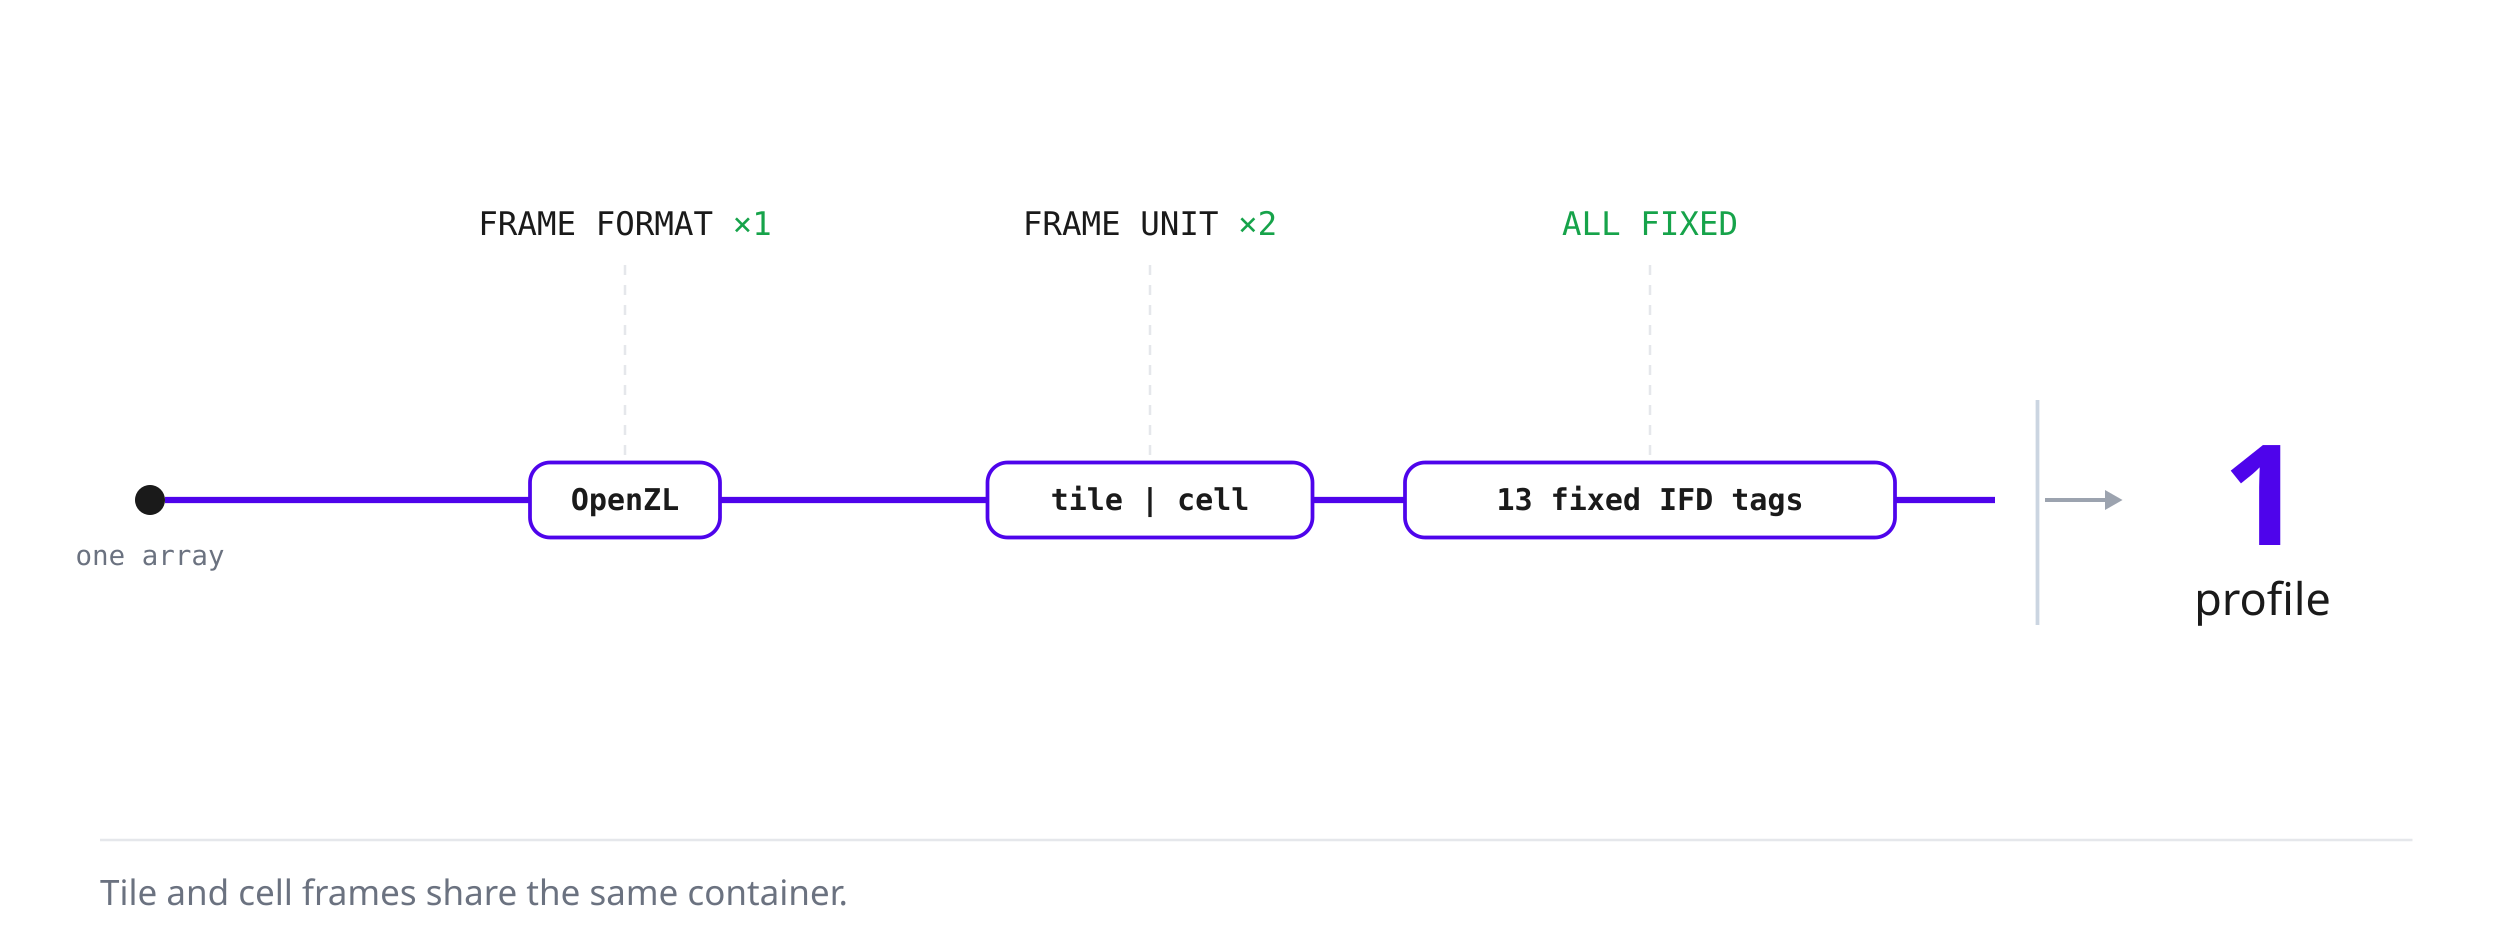
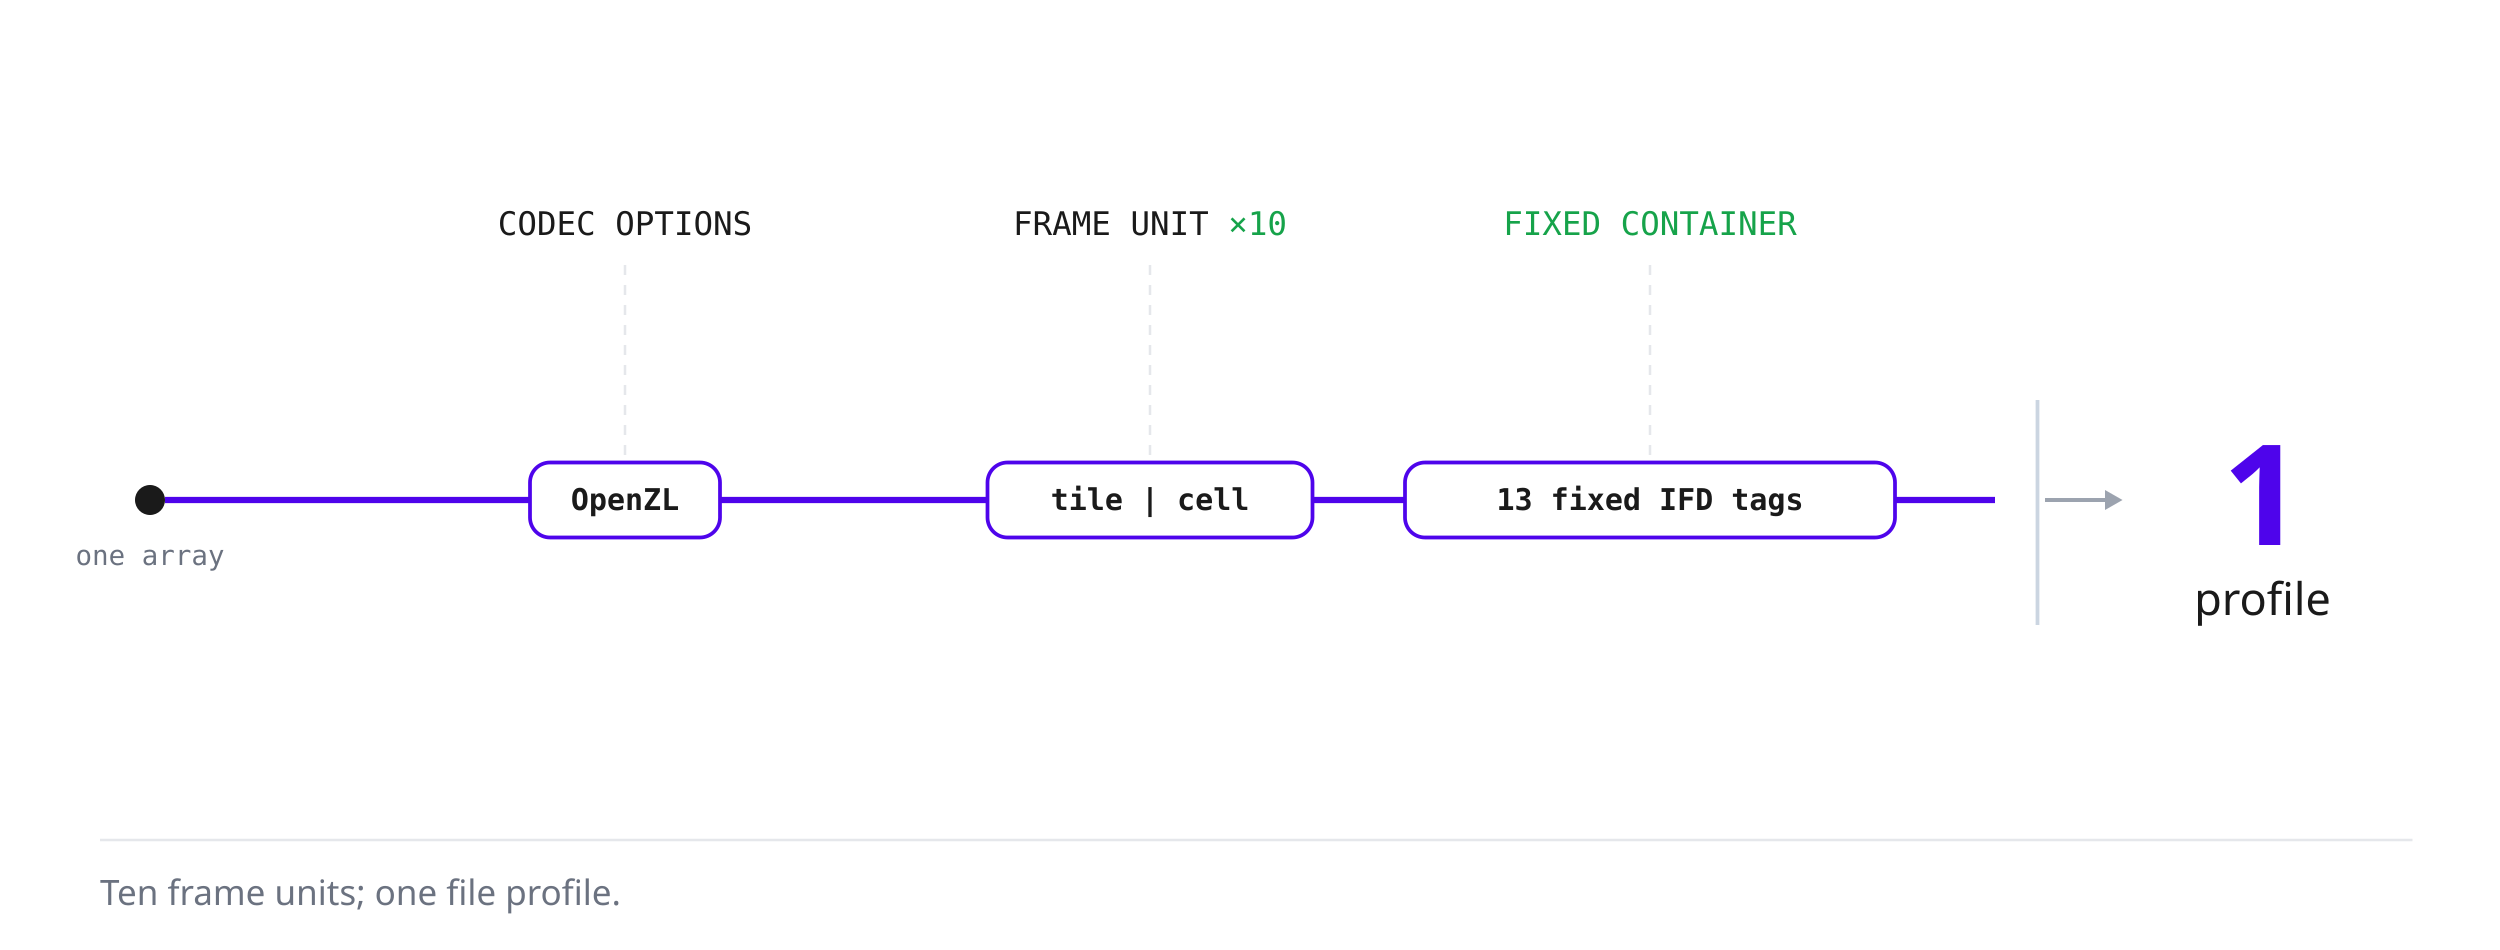
- <svg xmlns="http://www.w3.org/2000/svg" width="1000" height="380" viewBox="0 0 1000 380" role="img" aria-label="rumi has one container profile with tile and cell frame units.">
+ <svg xmlns="http://www.w3.org/2000/svg" width="1000" height="380" viewBox="0 0 1000 380" role="img" aria-label="Rumi has one file profile. Ten frame units select tile or cell sample layout without changing the container.">
  <style>
.mono{font-family:'Cascadia Code','Fira Code','Consolas',monospace;}
.sans{font-family:'League Spartan','Futura','Century Gothic',system-ui,sans-serif;}
</style>
  <rect width="1000" height="380" fill="#FFFFFF" />
-   <text class="mono" x="250" y="94" text-anchor="middle" font-size="13" fill="#1A1A1A">FRAME FORMAT <tspan fill="#16A34A">×1</tspan>
+   <text class="mono" x="250" y="94" text-anchor="middle" font-size="13" fill="#1A1A1A">CODEC OPTIONS</text>
+   <text class="mono" x="460" y="94" text-anchor="middle" font-size="13" fill="#1A1A1A">FRAME UNIT <tspan fill="#16A34A">×10</tspan>
  </text>
-   <text class="mono" x="460" y="94" text-anchor="middle" font-size="13" fill="#1A1A1A">FRAME UNIT <tspan fill="#16A34A">×2</tspan>
-   </text>
-   <text class="mono" x="660" y="94" text-anchor="middle" font-size="13" fill="#16A34A">ALL FIXED</text>
+   <text class="mono" x="660" y="94" text-anchor="middle" font-size="13" fill="#16A34A">FIXED CONTAINER</text>
  <line x1="250" y1="106" x2="250" y2="182" stroke="#E5E7EB" stroke-width="1" stroke-dasharray="4 4" />
  <line x1="460" y1="106" x2="460" y2="182" stroke="#E5E7EB" stroke-width="1" stroke-dasharray="4 4" />
  <line x1="660" y1="106" x2="660" y2="182" stroke="#E5E7EB" stroke-width="1" stroke-dasharray="4 4" />
  <circle cx="60" cy="200" r="6" fill="#1A1A1A" />
  <text class="mono" x="60" y="226" text-anchor="middle" font-size="11" fill="#6B7280">one array</text>
  <line x1="66" y1="200" x2="798" y2="200" stroke="#4E04EB" stroke-width="2.5" />
  <rect x="212" y="185" width="76" height="30" rx="8" fill="#FFFFFF" stroke="#4E04EB" stroke-width="1.5" />
  <text class="mono" x="250" y="204" text-anchor="middle" font-size="12" font-weight="700" fill="#1A1A1A">OpenZL</text>
  <rect x="395" y="185" width="130" height="30" rx="8" fill="#FFFFFF" stroke="#4E04EB" stroke-width="1.5" />
  <text class="mono" x="460" y="204" text-anchor="middle" font-size="12" font-weight="700" fill="#1A1A1A">tile | cell</text>
  <rect x="562" y="185" width="196" height="30" rx="8" fill="#FFFFFF" stroke="#4E04EB" stroke-width="1.5" />
  <text class="mono" x="660" y="204" text-anchor="middle" font-size="12" font-weight="700" fill="#1A1A1A">13 fixed IFD tags</text>
  <line x1="815" y1="160" x2="815" y2="250" stroke="#CBD5E1" stroke-width="1.5" />
  <line x1="818" y1="200" x2="842" y2="200" stroke="#9CA3AF" stroke-width="1.6" />
  <path d="M849 200 L842 204 L842 196 Z" fill="#9CA3AF" />
  <text class="sans" x="905" y="218" text-anchor="middle" font-size="56" font-weight="700" fill="#4E04EB">1</text>
  <text class="sans" x="905" y="246" text-anchor="middle" font-size="18" fill="#1A1A1A">profile</text>
  <line x1="40" y1="336" x2="965" y2="336" stroke="#E5E7EB" stroke-width="1" />
-   <text class="sans" x="40" y="362" font-size="14" fill="#6B7280">Tile and cell frames share the same container.</text>
+   <text class="sans" x="40" y="362" font-size="14" fill="#6B7280">Ten frame units; one file profile.</text>
</svg>
